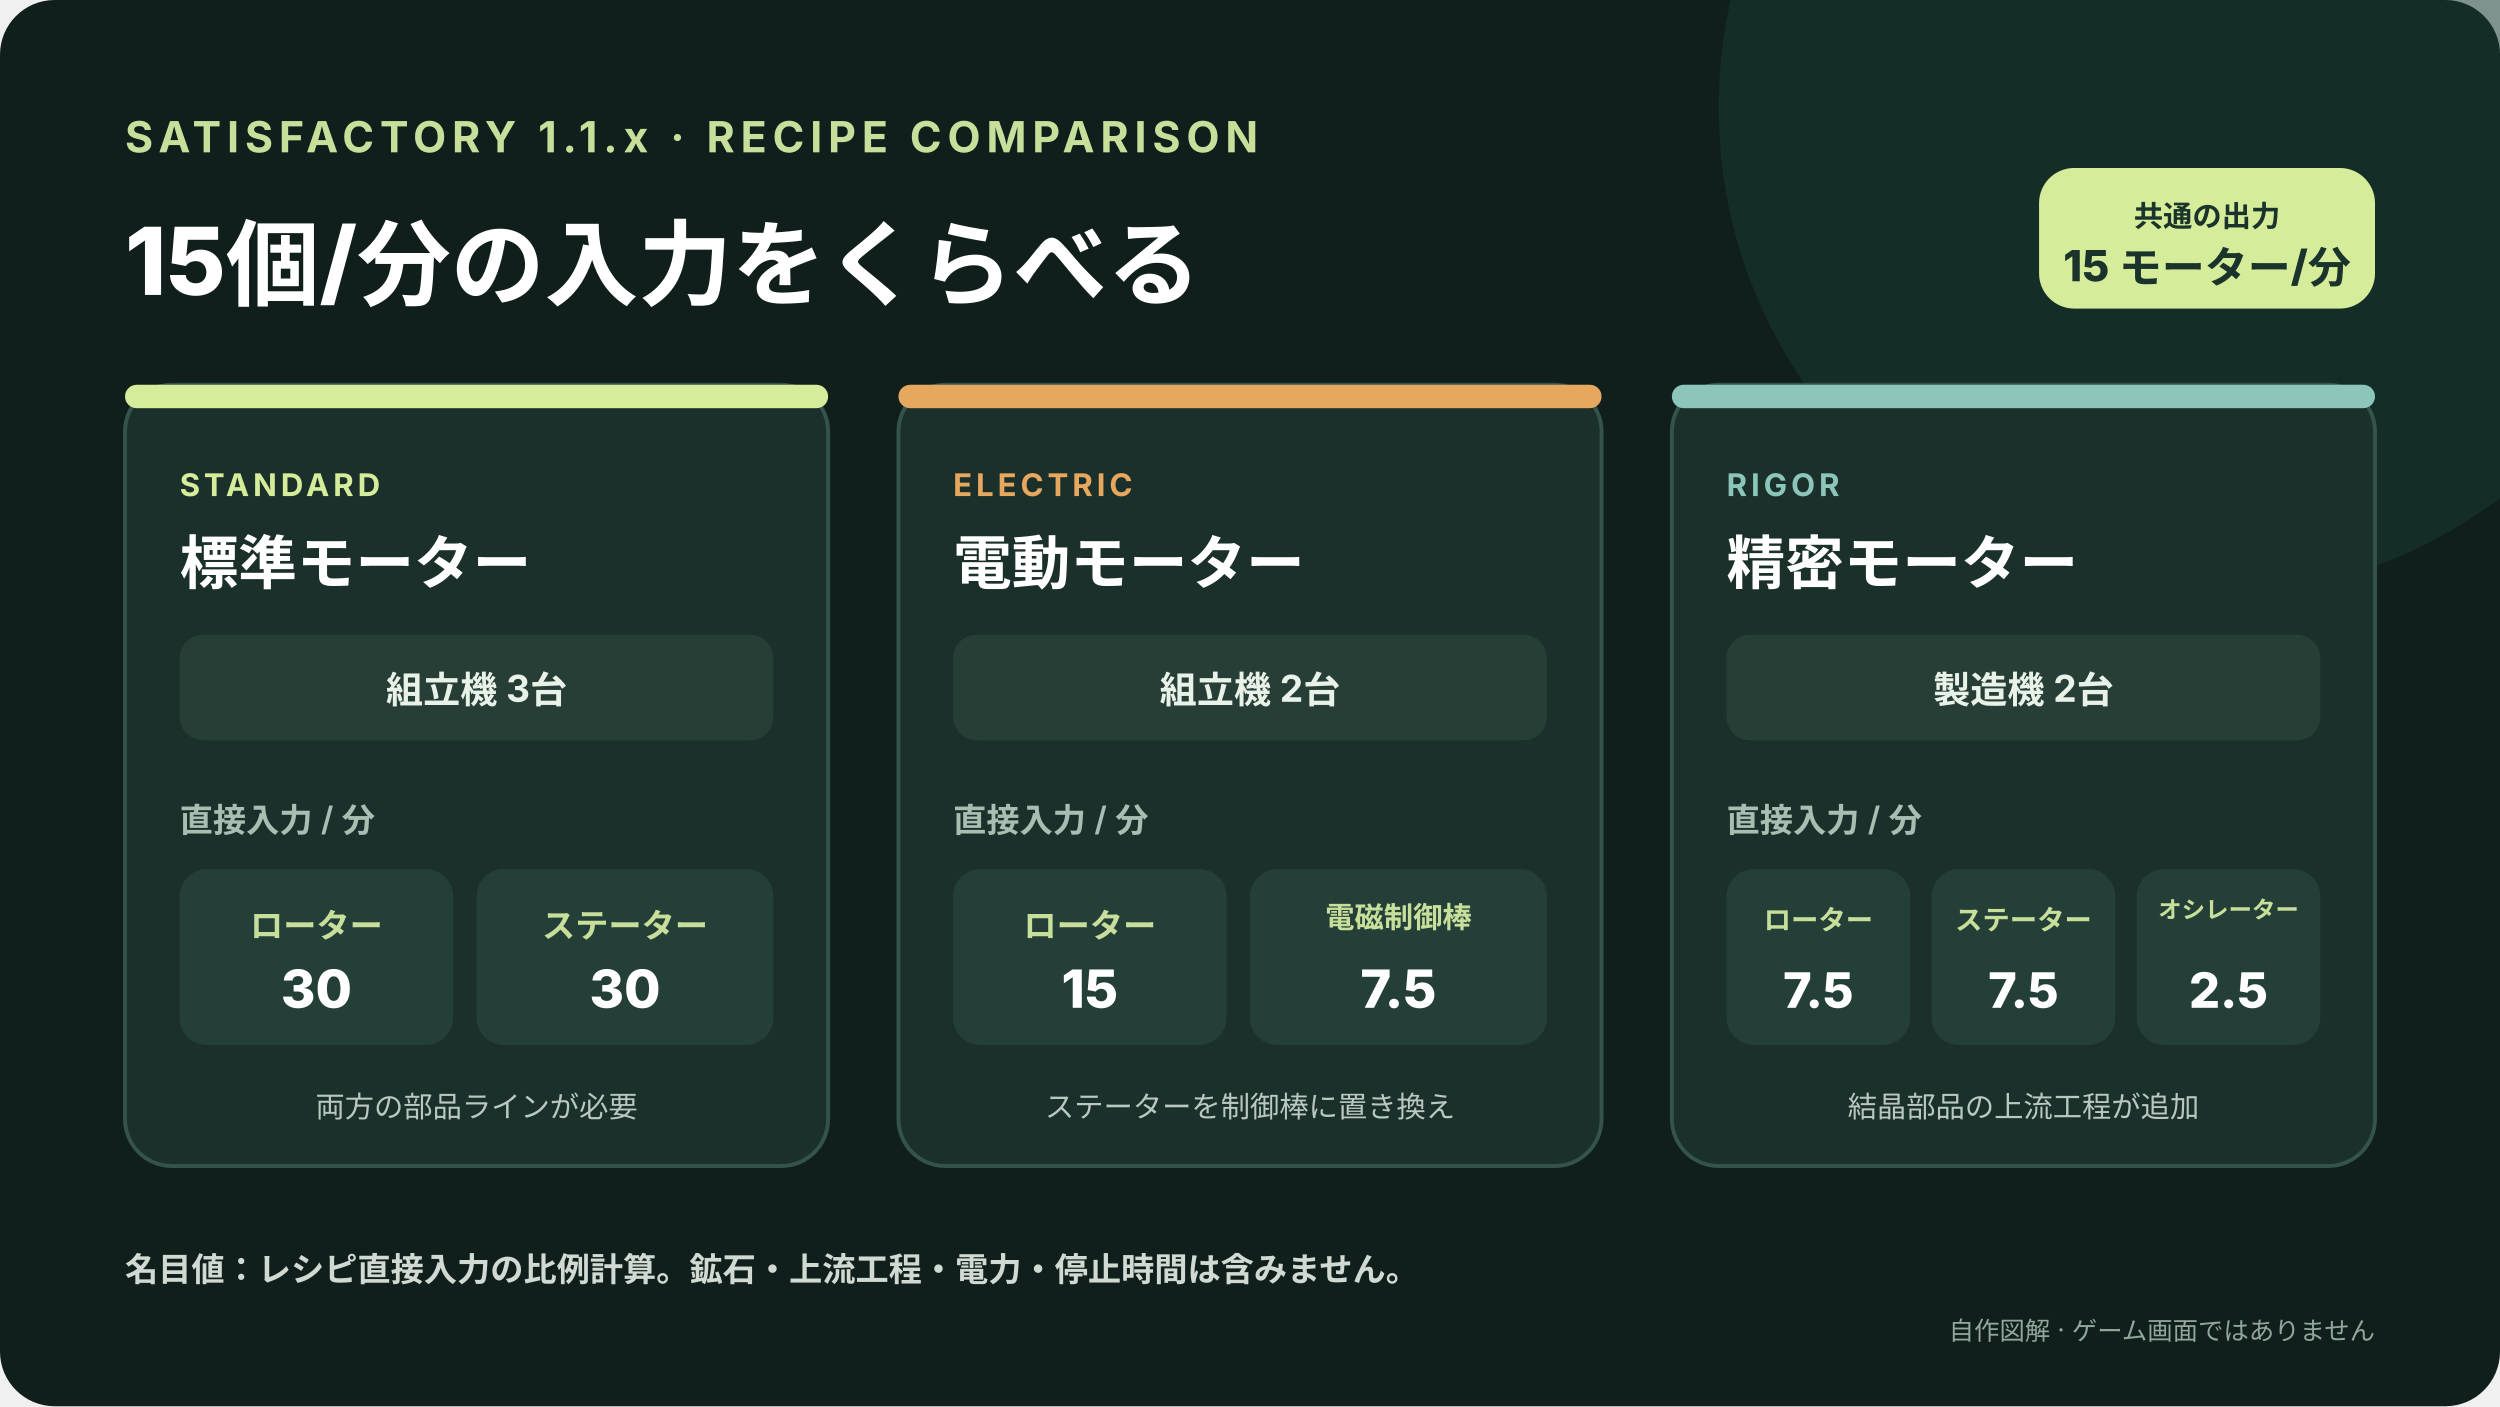
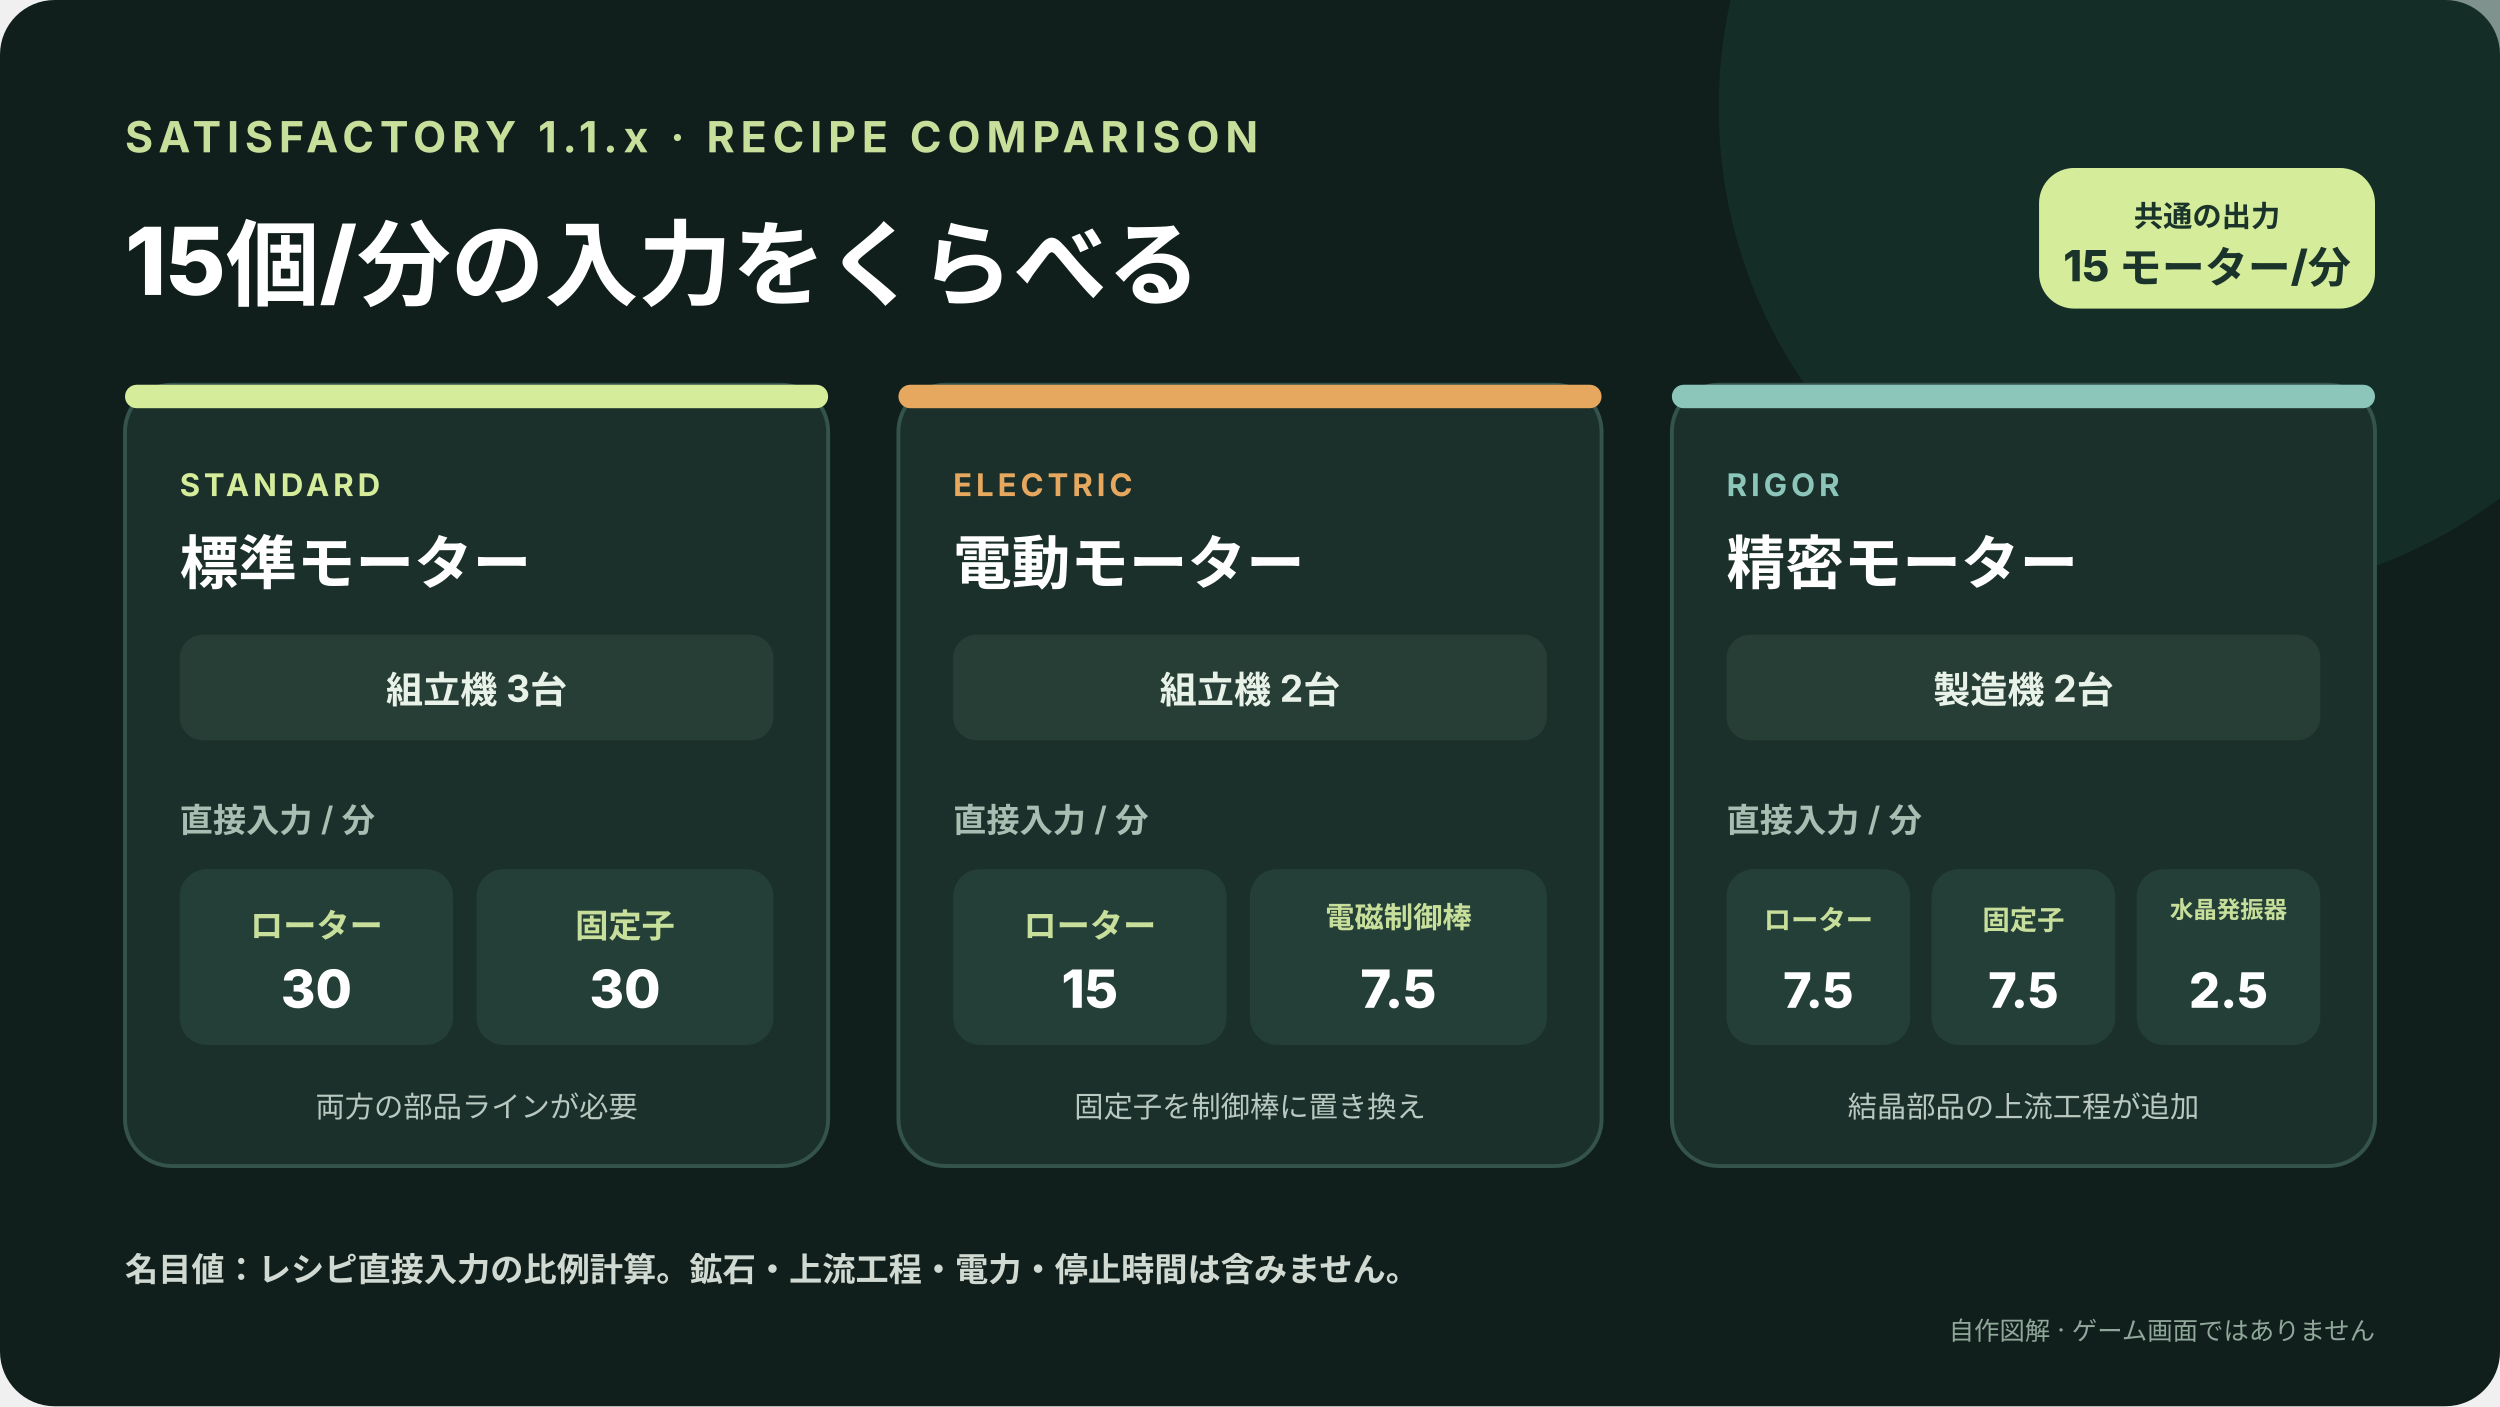
<svg xmlns="http://www.w3.org/2000/svg" width="1280" height="720" viewBox="0 0 1280 720" role="img" aria-labelledby="title desc">
  <rect width="1280" height="720" rx="28" fill="#101f1b" />
  <circle cx="1130" cy="55" r="250" fill="#173b32" opacity=".52" />
  <text x="64" y="78" fill="#c7df9b" font-family="Inter, Noto Sans JP, sans-serif" font-size="22" font-weight="700" letter-spacing="3">SATISFACTORY 1.1.x · RECIPE COMPARISON</text>
  <text x="64" y="151" fill="#fff" font-family="Inter, Noto Sans JP, sans-serif" font-size="48" font-weight="800">15個/分の入力をくらべる</text>
  <rect x="1044" y="86" width="172" height="72" rx="18" fill="#d5ec9b" />
  <text x="1130" y="116" fill="#1b342b" text-anchor="middle" font-family="Inter, Noto Sans JP, sans-serif" font-size="15" font-weight="700">共通の出力</text>
  <text x="1130" y="144" fill="#1b342b" text-anchor="middle" font-family="Inter, Noto Sans JP, sans-serif" font-size="22" font-weight="800">15 モーター/分</text>
  <g font-family="Inter, Noto Sans JP, sans-serif">
    <rect x="64" y="197" width="360" height="400" rx="24" fill="#1b302a" stroke="#34534a" stroke-width="2" />
    <rect x="64" y="197" width="360" height="12" rx="6" fill="#d5ec9b" />
    <text x="92" y="254" fill="#d5ec9b" font-size="16" font-weight="700" letter-spacing="2">STANDARD</text>
    <text x="92" y="299" fill="#fff" font-size="30" font-weight="800">標準モーター</text>
    <rect x="92" y="325" width="304" height="54" rx="12" fill="#263e36" />
    <text x="244" y="360" fill="#e9f2e9" text-anchor="middle" font-size="19" font-weight="700">組立機 3台</text>
    <text x="92" y="426" fill="#a9beb3" font-size="17" font-weight="600">直接入力 / 分</text>
    <rect x="92" y="445" width="140" height="90" rx="14" fill="#243f37" />
    <rect x="244" y="445" width="152" height="90" rx="14" fill="#243f37" />
    <text x="162" y="480" fill="#c7df9b" text-anchor="middle" font-size="17" font-weight="700">ローター</text>
    <text x="162" y="516" fill="#fff" text-anchor="middle" font-size="27" font-weight="800">30</text>
-     <text x="320" y="480" fill="#c7df9b" text-anchor="middle" font-size="17" font-weight="700">ステーター</text>
+     <text x="320" y="480" fill="#c7df9b" text-anchor="middle" font-size="17" font-weight="700">固定子</text>
    <text x="320" y="516" fill="#fff" text-anchor="middle" font-size="27" font-weight="800">30</text>
    <text x="244" y="572" fill="#b9c8c0" text-anchor="middle" font-size="15">両方の部品ラインが必要</text>
    <rect x="460" y="197" width="360" height="400" rx="24" fill="#1b302a" stroke="#34534a" stroke-width="2" />
    <rect x="460" y="197" width="360" height="12" rx="6" fill="#e6a75f" />
    <text x="488" y="254" fill="#e6a75f" font-size="16" font-weight="700" letter-spacing="2">ELECTRIC</text>
    <text x="488" y="299" fill="#fff" font-size="30" font-weight="800">電動モーター</text>
    <rect x="488" y="325" width="304" height="54" rx="12" fill="#263e36" />
    <text x="640" y="360" fill="#e9f2e9" text-anchor="middle" font-size="19" font-weight="700">組立機 2台</text>
    <text x="488" y="426" fill="#a9beb3" font-size="17" font-weight="600">直接入力 / 分</text>
    <rect x="488" y="445" width="140" height="90" rx="14" fill="#243f37" />
    <rect x="640" y="445" width="152" height="90" rx="14" fill="#243f37" />
    <text x="558" y="480" fill="#c7df9b" text-anchor="middle" font-size="17" font-weight="700">ローター</text>
    <text x="558" y="516" fill="#fff" text-anchor="middle" font-size="27" font-weight="800">15</text>
    <text x="716" y="475" fill="#c7df9b" text-anchor="middle" font-size="15" font-weight="700">電磁制御棒</text>
    <text x="716" y="516" fill="#fff" text-anchor="middle" font-size="27" font-weight="800">7.5</text>
-     <text x="640" y="572" fill="#b9c8c0" text-anchor="middle" font-size="15">ステーターを制御棒に置き換え</text>
+     <text x="640" y="572" fill="#b9c8c0" text-anchor="middle" font-size="15">固定子を制御棒に置き換え</text>
    <rect x="856" y="197" width="360" height="400" rx="24" fill="#1b302a" stroke="#34534a" stroke-width="2" />
    <rect x="856" y="197" width="360" height="12" rx="6" fill="#8cc6bb" />
    <text x="884" y="254" fill="#8cc6bb" font-size="16" font-weight="700" letter-spacing="2">RIGOR</text>
    <text x="884" y="299" fill="#fff" font-size="30" font-weight="800">精密モーター</text>
    <rect x="884" y="325" width="304" height="54" rx="12" fill="#263e36" />
    <text x="1036" y="360" fill="#e9f2e9" text-anchor="middle" font-size="19" font-weight="700">製造機 2台</text>
    <text x="884" y="426" fill="#a9beb3" font-size="17" font-weight="600">直接入力 / 分</text>
    <rect x="884" y="445" width="94" height="90" rx="14" fill="#243f37" />
    <rect x="989" y="445" width="94" height="90" rx="14" fill="#243f37" />
    <rect x="1094" y="445" width="94" height="90" rx="14" fill="#243f37" />
    <text x="931" y="476" fill="#c7df9b" text-anchor="middle" font-size="14" font-weight="700">ローター</text>
    <text x="931" y="516" fill="#fff" text-anchor="middle" font-size="25" font-weight="800">7.5</text>
-     <text x="1036" y="476" fill="#c7df9b" text-anchor="middle" font-size="14" font-weight="700">ステーター</text>
+     <text x="1036" y="476" fill="#c7df9b" text-anchor="middle" font-size="14" font-weight="700">固定子</text>
    <text x="1036" y="516" fill="#fff" text-anchor="middle" font-size="25" font-weight="800">7.5</text>
-     <text x="1141" y="470" fill="#c7df9b" text-anchor="middle" font-size="12" font-weight="700">オシレーター</text>
+     <text x="1141" y="470" fill="#c7df9b" text-anchor="middle" font-size="12" font-weight="700">水晶発振器</text>
    <text x="1141" y="516" fill="#fff" text-anchor="middle" font-size="25" font-weight="800">2.5</text>
    <text x="1036" y="572" fill="#b9c8c0" text-anchor="middle" font-size="15">結晶部品の上流工程が追加</text>
  </g>
  <text x="64" y="656" fill="#d0d9d2" font-family="Inter, Noto Sans JP, sans-serif" font-size="17" font-weight="600">名目値：レシピ直接入力の比例計算。鉱石・上流工程・電力・停止時間は含みません。</text>
  <text x="1216" y="686" fill="#91a79b" text-anchor="end" font-family="Inter, Noto Sans JP, sans-serif" font-size="13">自作図解 · ゲーム画面ではありません</text>
</svg>
